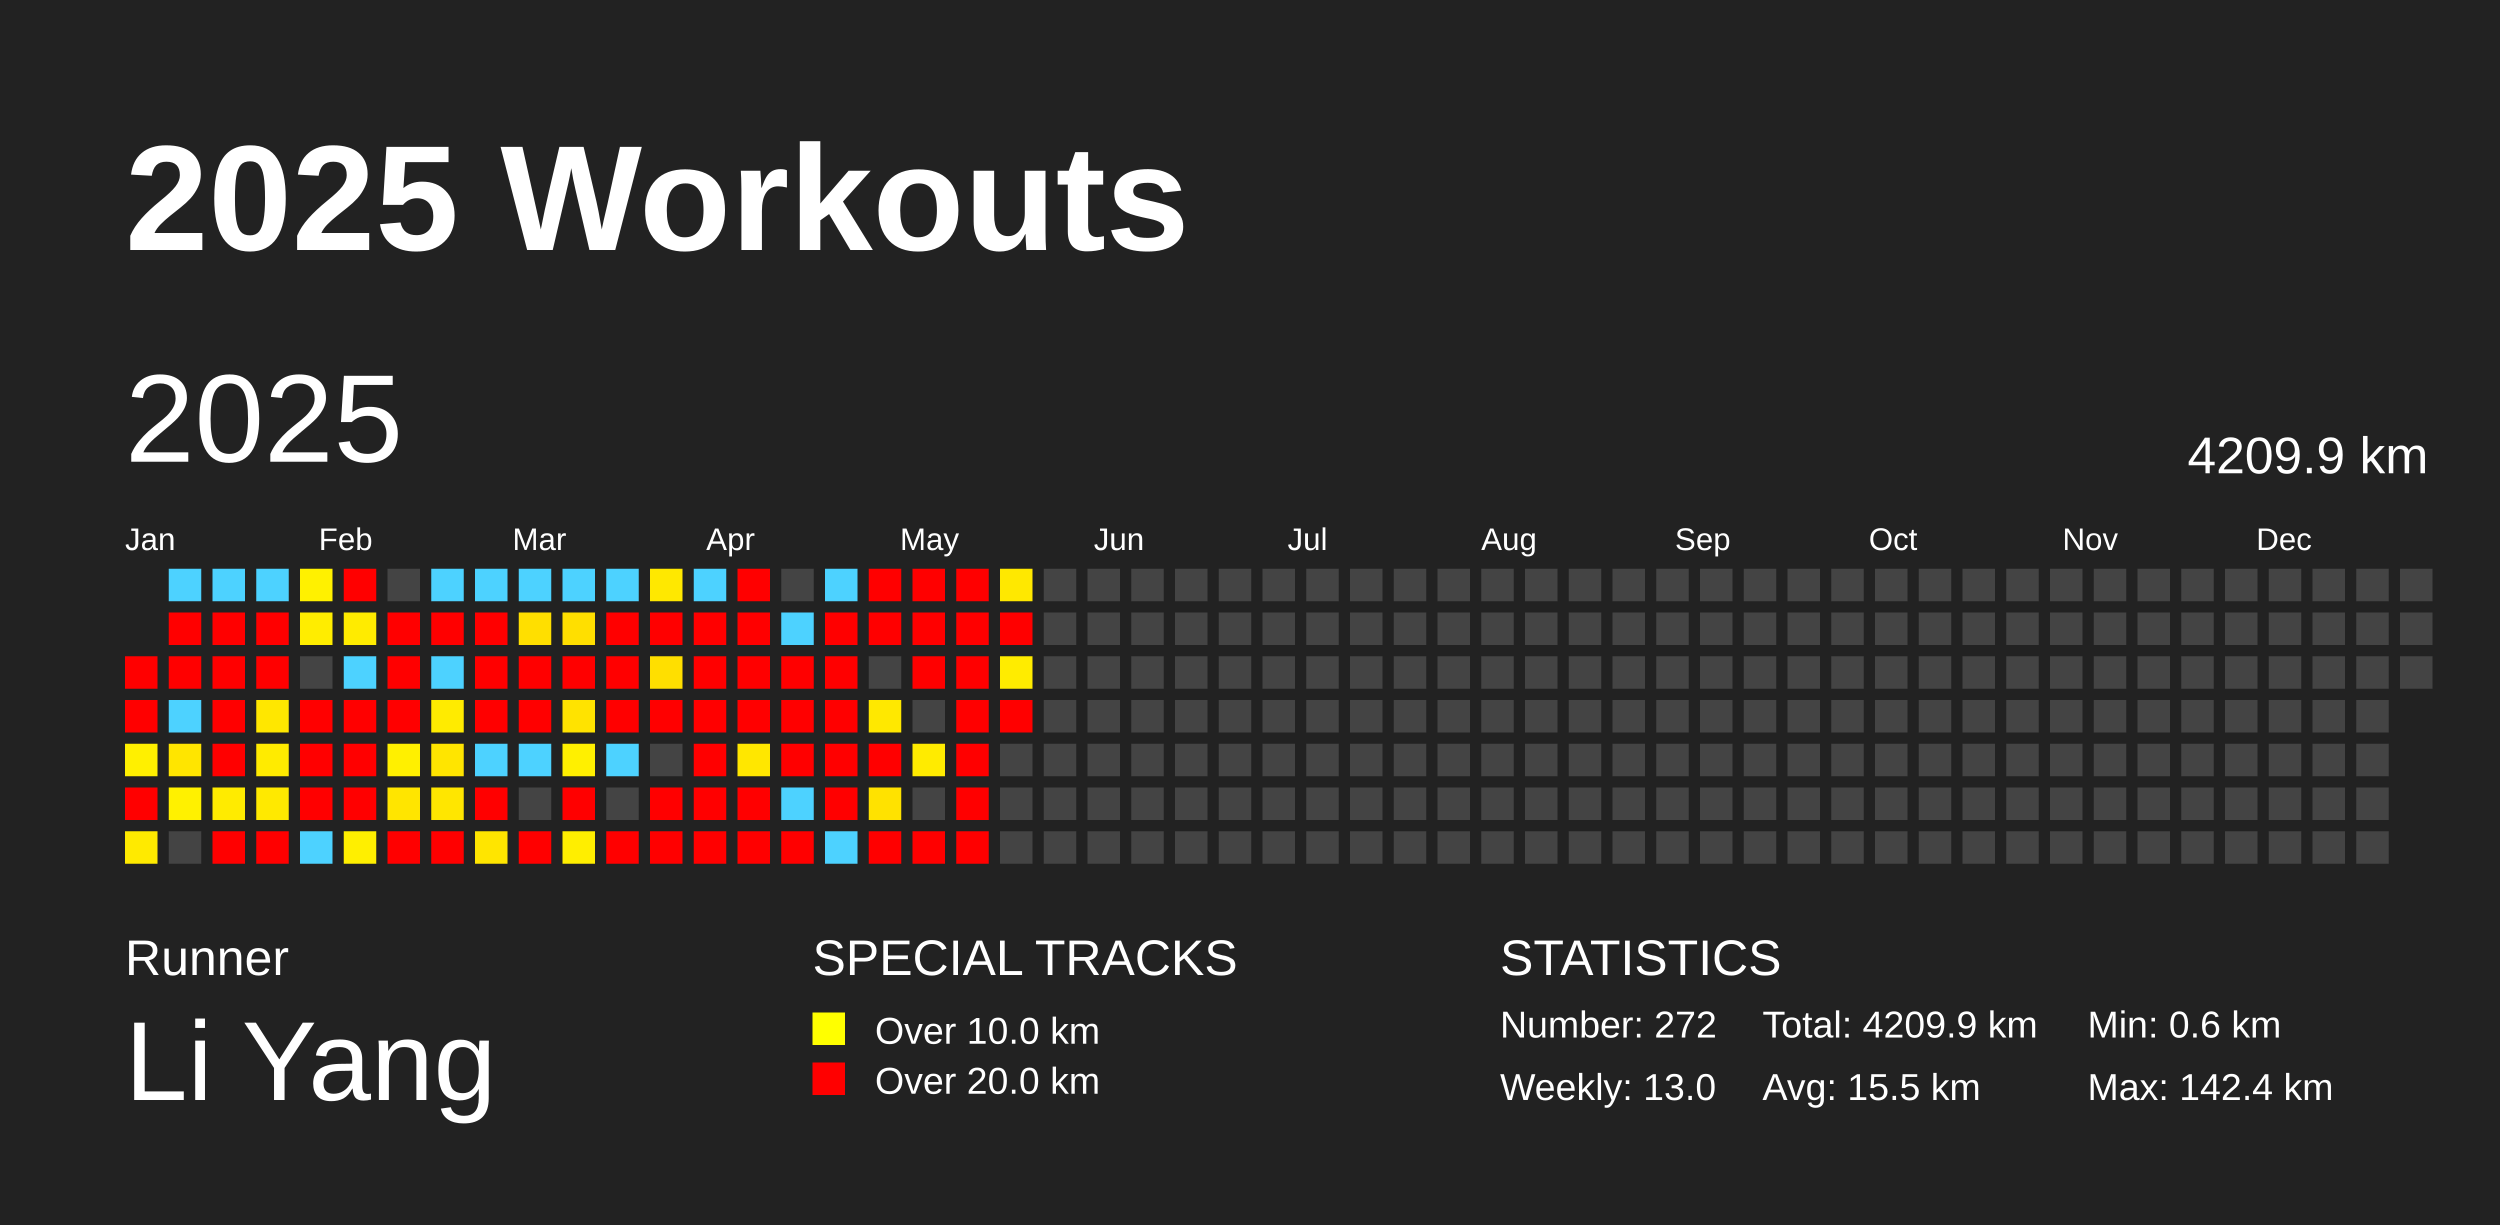
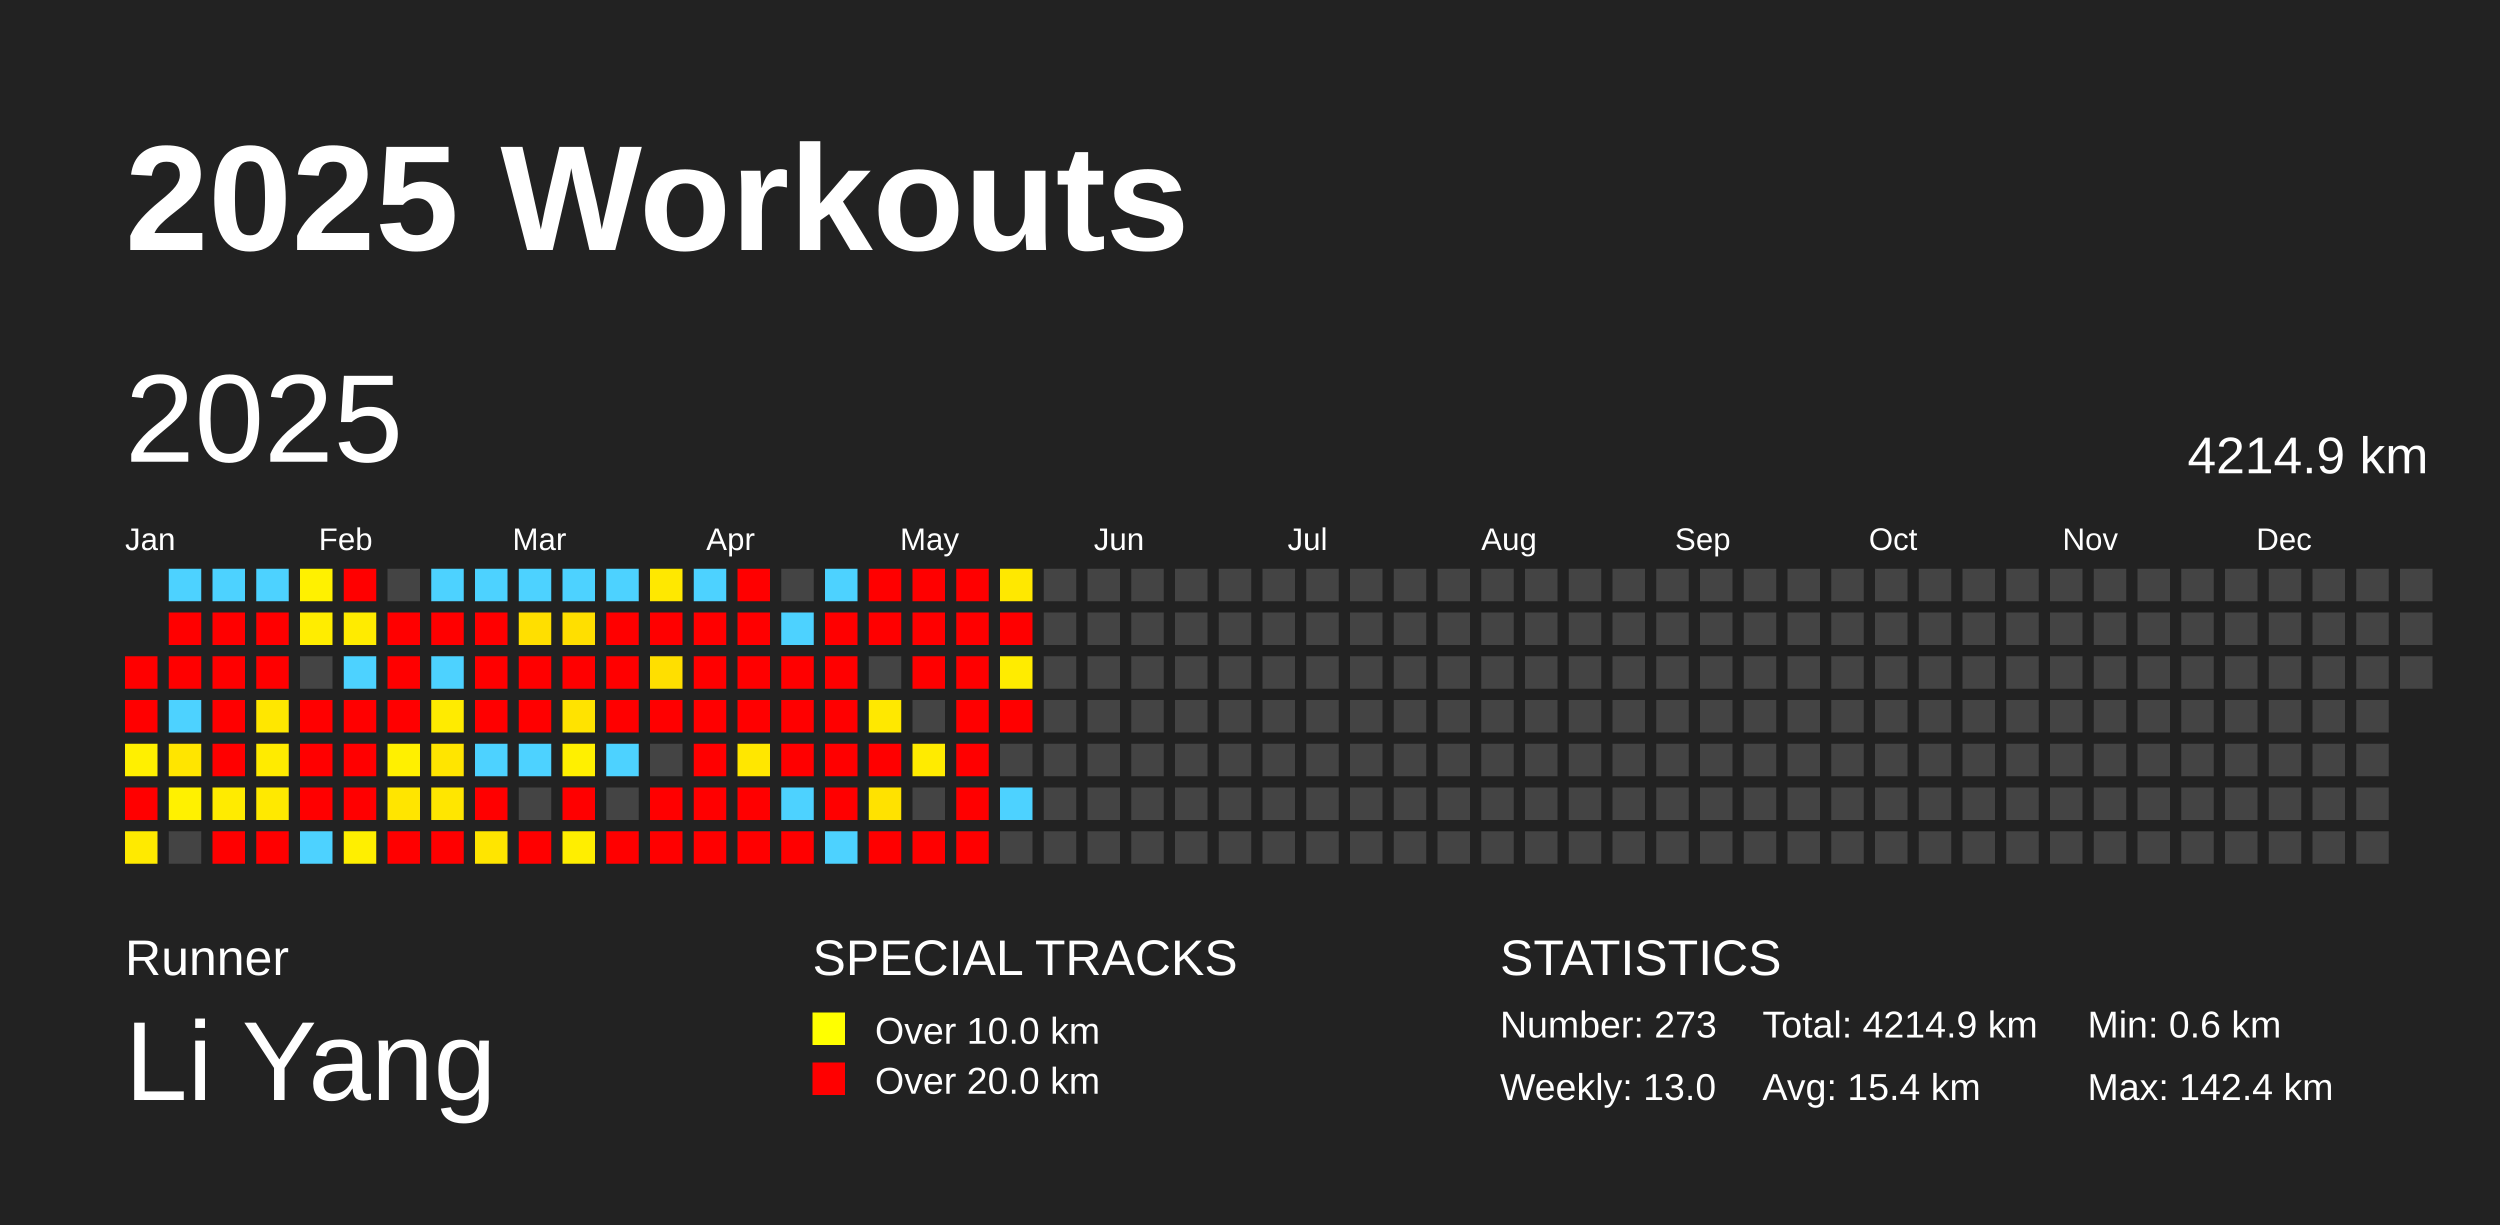
<svg xmlns="http://www.w3.org/2000/svg" baseProfile="full" height="98mm" version="1.1" viewBox="0,0,200,98" width="200mm">
  <defs />
  <rect fill="#222222" height="98" width="200" x="0" y="0" />
  <text fill="#FFFFFF" style="font-size:12px; font-family:Arial; font-weight:bold;" x="10" y="20">2025 Workouts</text>
  <text fill="#FFFFFF" style="font-size:4px; font-family:Arial" x="10" y="78">Runner</text>
  <text fill="#FFFFFF" style="font-size:9px; font-family:Arial" x="10" y="88">Li Yang</text>
  <text fill="#FFFFFF" style="font-size:4px; font-family:Arial" x="65" y="78">SPECIAL TRACKS</text>
  <rect fill="yellow" height="2.6" width="2.6" x="65" y="81" />
  <text fill="#FFFFFF" style="font-size:3px; font-family:Arial" x="70" y="83.5">Over 10.0 km</text>
  <rect fill="red" height="2.6" width="2.6" x="65" y="85" />
  <text fill="#FFFFFF" style="font-size:3px; font-family:Arial" x="70" y="87.5">Over 20.0 km</text>
  <text fill="#FFFFFF" style="font-size:4px; font-family:Arial" x="120" y="78">STATISTICS</text>
-   <text fill="#FFFFFF" style="font-size:3px; font-family:Arial" x="120" y="83">Number: 272</text>
+   <text fill="#FFFFFF" style="font-size:3px; font-family:Arial" x="120" y="83">Number: 273</text>
  <text fill="#FFFFFF" style="font-size:3px; font-family:Arial" x="120" y="88">Weekly: 13.0</text>
-   <text fill="#FFFFFF" style="font-size:3px; font-family:Arial" x="141" y="83">Total: 4209.9 km</text>
-   <text fill="#FFFFFF" style="font-size:3px; font-family:Arial" x="141" y="88">Avg: 15.5 km</text>
+   <text fill="#FFFFFF" style="font-size:3px; font-family:Arial" x="141" y="83">Total: 4214.9 km</text>
+   <text fill="#FFFFFF" style="font-size:3px; font-family:Arial" x="141" y="88">Avg: 15.4 km</text>
  <text fill="#FFFFFF" style="font-size:3px; font-family:Arial" x="167" y="83">Min: 0.6 km</text>
  <text fill="#FFFFFF" style="font-size:3px; font-family:Arial" x="167" y="88">Max: 142.4 km</text>
  <text dominant-baseline="hanging" fill="#FFFFFF" style="font-size:10.0px; font-family:Arial;" x="10" y="30">2025</text>
-   <text dominant-baseline="hanging" fill="#FFFFFF" style="font-size:4.125px; font-family:Arial;" x="175" y="35">4209.9 km</text>
+   <text dominant-baseline="hanging" fill="#FFFFFF" style="font-size:4.125px; font-family:Arial;" x="175" y="35">4214.9 km</text>
  <text fill="#FFFFFF" style="font-size:2.5px; font-family:Arial" x="10.0" y="44">Jan</text>
  <text fill="#FFFFFF" style="font-size:2.5px; font-family:Arial" x="25.5" y="44">Feb</text>
  <text fill="#FFFFFF" style="font-size:2.5px; font-family:Arial" x="41.0" y="44">Mar</text>
  <text fill="#FFFFFF" style="font-size:2.5px; font-family:Arial" x="56.5" y="44">Apr</text>
  <text fill="#FFFFFF" style="font-size:2.5px; font-family:Arial" x="72.0" y="44">May</text>
  <text fill="#FFFFFF" style="font-size:2.5px; font-family:Arial" x="87.5" y="44">Jun</text>
  <text fill="#FFFFFF" style="font-size:2.5px; font-family:Arial" x="103.0" y="44">Jul</text>
  <text fill="#FFFFFF" style="font-size:2.5px; font-family:Arial" x="118.5" y="44">Aug</text>
  <text fill="#FFFFFF" style="font-size:2.5px; font-family:Arial" x="134.0" y="44">Sep</text>
  <text fill="#FFFFFF" style="font-size:2.5px; font-family:Arial" x="149.5" y="44">Oct</text>
  <text fill="#FFFFFF" style="font-size:2.5px; font-family:Arial" x="165.0" y="44">Nov</text>
  <text fill="#FFFFFF" style="font-size:2.5px; font-family:Arial" x="180.5" y="44">Dec</text>
  <rect fill="red" height="2.6" width="2.6" x="10.0" y="52.5" />
  <rect fill="red" height="2.6" width="2.6" x="10.0" y="56.0" />
  <rect fill="#fff000" height="2.6" width="2.6" x="10.0" y="59.5" />
  <rect fill="red" height="2.6" width="2.6" x="10.0" y="63.0" />
  <rect fill="#ffea00" height="2.6" width="2.6" x="10.0" y="66.5" />
  <rect fill="#4dd2ff" height="2.6" width="2.6" x="13.5" y="45.5" />
  <rect fill="red" height="2.6" width="2.6" x="13.5" y="49.0" />
  <rect fill="red" height="2.6" width="2.6" x="13.5" y="52.5" />
  <rect fill="#4dd2ff" height="2.6" width="2.6" x="13.5" y="56.0" />
  <rect fill="#ffe500" height="2.6" width="2.6" x="13.5" y="59.5" />
  <rect fill="#fff100" height="2.6" width="2.6" x="13.5" y="63.0" />
  <rect fill="#444444" height="2.6" width="2.6" x="13.5" y="66.5" />
  <rect fill="#4dd2ff" height="2.6" width="2.6" x="17.0" y="45.5" />
  <rect fill="red" height="2.6" width="2.6" x="17.0" y="49.0" />
  <rect fill="red" height="2.6" width="2.6" x="17.0" y="52.5" />
  <rect fill="red" height="2.6" width="2.6" x="17.0" y="56.0" />
  <rect fill="red" height="2.6" width="2.6" x="17.0" y="59.5" />
  <rect fill="#ffeb00" height="2.6" width="2.6" x="17.0" y="63.0" />
  <rect fill="red" height="2.6" width="2.6" x="17.0" y="66.5" />
  <rect fill="#4dd2ff" height="2.6" width="2.6" x="20.5" y="45.5" />
  <rect fill="red" height="2.6" width="2.6" x="20.5" y="49.0" />
  <rect fill="red" height="2.6" width="2.6" x="20.5" y="52.5" />
  <rect fill="#ffe700" height="2.6" width="2.6" x="20.5" y="56.0" />
  <rect fill="#ffeb00" height="2.6" width="2.6" x="20.5" y="59.5" />
  <rect fill="#ffe900" height="2.6" width="2.6" x="20.5" y="63.0" />
  <rect fill="red" height="2.6" width="2.6" x="20.5" y="66.5" />
  <rect fill="#fff100" height="2.6" width="2.6" x="24.0" y="45.5" />
  <rect fill="#ffed00" height="2.6" width="2.6" x="24.0" y="49.0" />
  <rect fill="#444444" height="2.6" width="2.6" x="24.0" y="52.5" />
  <rect fill="red" height="2.6" width="2.6" x="24.0" y="56.0" />
  <rect fill="red" height="2.6" width="2.6" x="24.0" y="59.5" />
  <rect fill="red" height="2.6" width="2.6" x="24.0" y="63.0" />
  <rect fill="#4dd2ff" height="2.6" width="2.6" x="24.0" y="66.5" />
  <rect fill="red" height="2.6" width="2.6" x="27.5" y="45.5" />
  <rect fill="#ffeb00" height="2.6" width="2.6" x="27.5" y="49.0" />
  <rect fill="#4dd2ff" height="2.6" width="2.6" x="27.5" y="52.5" />
  <rect fill="red" height="2.6" width="2.6" x="27.5" y="56.0" />
  <rect fill="red" height="2.6" width="2.6" x="27.5" y="59.5" />
  <rect fill="red" height="2.6" width="2.6" x="27.5" y="63.0" />
  <rect fill="#ffef00" height="2.6" width="2.6" x="27.5" y="66.5" />
  <rect fill="#444444" height="2.6" width="2.6" x="31.0" y="45.5" />
  <rect fill="red" height="2.6" width="2.6" x="31.0" y="49.0" />
  <rect fill="red" height="2.6" width="2.6" x="31.0" y="52.5" />
  <rect fill="red" height="2.6" width="2.6" x="31.0" y="56.0" />
  <rect fill="#fff000" height="2.6" width="2.6" x="31.0" y="59.5" />
  <rect fill="#ffe500" height="2.6" width="2.6" x="31.0" y="63.0" />
  <rect fill="red" height="2.6" width="2.6" x="31.0" y="66.5" />
  <rect fill="#4dd2ff" height="2.6" width="2.6" x="34.5" y="45.5" />
  <rect fill="red" height="2.6" width="2.6" x="34.5" y="49.0" />
  <rect fill="#4dd2ff" height="2.6" width="2.6" x="34.5" y="52.5" />
  <rect fill="#ffeb00" height="2.6" width="2.6" x="34.5" y="56.0" />
  <rect fill="#ffe500" height="2.6" width="2.6" x="34.5" y="59.5" />
  <rect fill="#ffe600" height="2.6" width="2.6" x="34.5" y="63.0" />
  <rect fill="red" height="2.6" width="2.6" x="34.5" y="66.5" />
  <rect fill="#4dd2ff" height="2.6" width="2.6" x="38.0" y="45.5" />
  <rect fill="red" height="2.6" width="2.6" x="38.0" y="49.0" />
  <rect fill="red" height="2.6" width="2.6" x="38.0" y="52.5" />
  <rect fill="red" height="2.6" width="2.6" x="38.0" y="56.0" />
  <rect fill="#4dd2ff" height="2.6" width="2.6" x="38.0" y="59.5" />
  <rect fill="red" height="2.6" width="2.6" x="38.0" y="63.0" />
  <rect fill="#ffe500" height="2.6" width="2.6" x="38.0" y="66.5" />
  <rect fill="#4dd2ff" height="2.6" width="2.6" x="41.5" y="45.5" />
  <rect fill="#ffdf00" height="2.6" width="2.6" x="41.5" y="49.0" />
  <rect fill="red" height="2.6" width="2.6" x="41.5" y="52.5" />
  <rect fill="red" height="2.6" width="2.6" x="41.5" y="56.0" />
  <rect fill="#4dd2ff" height="2.6" width="2.6" x="41.5" y="59.5" />
  <rect fill="#444444" height="2.6" width="2.6" x="41.5" y="63.0" />
  <rect fill="red" height="2.6" width="2.6" x="41.5" y="66.5" />
  <rect fill="#4dd2ff" height="2.6" width="2.6" x="45.0" y="45.5" />
  <rect fill="#ffdf00" height="2.6" width="2.6" x="45.0" y="49.0" />
  <rect fill="red" height="2.6" width="2.6" x="45.0" y="52.5" />
  <rect fill="#ffe300" height="2.6" width="2.6" x="45.0" y="56.0" />
  <rect fill="#fff000" height="2.6" width="2.6" x="45.0" y="59.5" />
  <rect fill="red" height="2.6" width="2.6" x="45.0" y="63.0" />
  <rect fill="#ffee00" height="2.6" width="2.6" x="45.0" y="66.5" />
  <rect fill="#4dd2ff" height="2.6" width="2.6" x="48.5" y="45.5" />
  <rect fill="red" height="2.6" width="2.6" x="48.5" y="49.0" />
  <rect fill="red" height="2.6" width="2.6" x="48.5" y="52.5" />
  <rect fill="red" height="2.6" width="2.6" x="48.5" y="56.0" />
  <rect fill="#4dd2ff" height="2.6" width="2.6" x="48.5" y="59.5" />
  <rect fill="#444444" height="2.6" width="2.6" x="48.5" y="63.0" />
  <rect fill="red" height="2.6" width="2.6" x="48.5" y="66.5" />
  <rect fill="#ffe800" height="2.6" width="2.6" x="52.0" y="45.5" />
  <rect fill="red" height="2.6" width="2.6" x="52.0" y="49.0" />
  <rect fill="#ffdf00" height="2.6" width="2.6" x="52.0" y="52.5" />
  <rect fill="red" height="2.6" width="2.6" x="52.0" y="56.0" />
  <rect fill="#444444" height="2.6" width="2.6" x="52.0" y="59.5" />
  <rect fill="red" height="2.6" width="2.6" x="52.0" y="63.0" />
  <rect fill="red" height="2.6" width="2.6" x="52.0" y="66.5" />
  <rect fill="#4dd2ff" height="2.6" width="2.6" x="55.5" y="45.5" />
  <rect fill="red" height="2.6" width="2.6" x="55.5" y="49.0" />
  <rect fill="red" height="2.6" width="2.6" x="55.5" y="52.5" />
  <rect fill="red" height="2.6" width="2.6" x="55.5" y="56.0" />
  <rect fill="red" height="2.6" width="2.6" x="55.5" y="59.5" />
  <rect fill="red" height="2.6" width="2.6" x="55.5" y="63.0" />
  <rect fill="red" height="2.6" width="2.6" x="55.5" y="66.5" />
  <rect fill="red" height="2.6" width="2.6" x="59.0" y="45.5" />
  <rect fill="red" height="2.6" width="2.6" x="59.0" y="49.0" />
  <rect fill="red" height="2.6" width="2.6" x="59.0" y="52.5" />
  <rect fill="red" height="2.6" width="2.6" x="59.0" y="56.0" />
  <rect fill="#ffe700" height="2.6" width="2.6" x="59.0" y="59.5" />
  <rect fill="red" height="2.6" width="2.6" x="59.0" y="63.0" />
  <rect fill="red" height="2.6" width="2.6" x="59.0" y="66.5" />
  <rect fill="#444444" height="2.6" width="2.6" x="62.5" y="45.5" />
  <rect fill="#4dd2ff" height="2.6" width="2.6" x="62.5" y="49.0" />
  <rect fill="red" height="2.6" width="2.6" x="62.5" y="52.5" />
  <rect fill="red" height="2.6" width="2.6" x="62.5" y="56.0" />
  <rect fill="red" height="2.6" width="2.6" x="62.5" y="59.5" />
  <rect fill="#4dd2ff" height="2.6" width="2.6" x="62.5" y="63.0" />
  <rect fill="red" height="2.6" width="2.6" x="62.5" y="66.5" />
  <rect fill="#4dd2ff" height="2.6" width="2.6" x="66.0" y="45.5" />
  <rect fill="red" height="2.6" width="2.6" x="66.0" y="49.0" />
  <rect fill="red" height="2.6" width="2.6" x="66.0" y="52.5" />
  <rect fill="red" height="2.6" width="2.6" x="66.0" y="56.0" />
  <rect fill="red" height="2.6" width="2.6" x="66.0" y="59.5" />
  <rect fill="red" height="2.6" width="2.6" x="66.0" y="63.0" />
  <rect fill="#4dd2ff" height="2.6" width="2.6" x="66.0" y="66.5" />
  <rect fill="red" height="2.6" width="2.6" x="69.5" y="45.5" />
  <rect fill="red" height="2.6" width="2.6" x="69.5" y="49.0" />
  <rect fill="#444444" height="2.6" width="2.6" x="69.5" y="52.5" />
  <rect fill="#ffe800" height="2.6" width="2.6" x="69.5" y="56.0" />
  <rect fill="red" height="2.6" width="2.6" x="69.5" y="59.5" />
  <rect fill="#ffe200" height="2.6" width="2.6" x="69.5" y="63.0" />
  <rect fill="red" height="2.6" width="2.6" x="69.5" y="66.5" />
  <rect fill="red" height="2.6" width="2.6" x="73.0" y="45.5" />
  <rect fill="red" height="2.6" width="2.6" x="73.0" y="49.0" />
  <rect fill="red" height="2.6" width="2.6" x="73.0" y="52.5" />
  <rect fill="#444444" height="2.6" width="2.6" x="73.0" y="56.0" />
  <rect fill="#ffeb00" height="2.6" width="2.6" x="73.0" y="59.5" />
  <rect fill="#444444" height="2.6" width="2.6" x="73.0" y="63.0" />
  <rect fill="red" height="2.6" width="2.6" x="73.0" y="66.5" />
  <rect fill="red" height="2.6" width="2.6" x="76.5" y="45.5" />
  <rect fill="red" height="2.6" width="2.6" x="76.5" y="49.0" />
  <rect fill="red" height="2.6" width="2.6" x="76.5" y="52.5" />
  <rect fill="red" height="2.6" width="2.6" x="76.5" y="56.0" />
  <rect fill="red" height="2.6" width="2.6" x="76.5" y="59.5" />
  <rect fill="red" height="2.6" width="2.6" x="76.5" y="63.0" />
  <rect fill="red" height="2.6" width="2.6" x="76.5" y="66.5" />
  <rect fill="#ffe800" height="2.6" width="2.6" x="80.0" y="45.5" />
  <rect fill="red" height="2.6" width="2.6" x="80.0" y="49.0" />
  <rect fill="#ffec00" height="2.6" width="2.6" x="80.0" y="52.5" />
  <rect fill="red" height="2.6" width="2.6" x="80.0" y="56.0" />
  <rect fill="#444444" height="2.6" width="2.6" x="80.0" y="59.5" />
-   <rect fill="#444444" height="2.6" width="2.6" x="80.0" y="63.0" />
+   <rect fill="#4dd2ff" height="2.6" width="2.6" x="80.0" y="63.0" />
  <rect fill="#444444" height="2.6" width="2.6" x="80.0" y="66.5" />
  <rect fill="#444444" height="2.6" width="2.6" x="83.5" y="45.5" />
  <rect fill="#444444" height="2.6" width="2.6" x="83.5" y="49.0" />
  <rect fill="#444444" height="2.6" width="2.6" x="83.5" y="52.5" />
  <rect fill="#444444" height="2.6" width="2.6" x="83.5" y="56.0" />
  <rect fill="#444444" height="2.6" width="2.6" x="83.5" y="59.5" />
  <rect fill="#444444" height="2.6" width="2.6" x="83.5" y="63.0" />
  <rect fill="#444444" height="2.6" width="2.6" x="83.5" y="66.5" />
  <rect fill="#444444" height="2.6" width="2.6" x="87.0" y="45.5" />
  <rect fill="#444444" height="2.6" width="2.6" x="87.0" y="49.0" />
  <rect fill="#444444" height="2.6" width="2.6" x="87.0" y="52.5" />
  <rect fill="#444444" height="2.6" width="2.6" x="87.0" y="56.0" />
  <rect fill="#444444" height="2.6" width="2.6" x="87.0" y="59.5" />
  <rect fill="#444444" height="2.6" width="2.6" x="87.0" y="63.0" />
  <rect fill="#444444" height="2.6" width="2.6" x="87.0" y="66.5" />
  <rect fill="#444444" height="2.6" width="2.6" x="90.5" y="45.5" />
  <rect fill="#444444" height="2.6" width="2.6" x="90.5" y="49.0" />
  <rect fill="#444444" height="2.6" width="2.6" x="90.5" y="52.5" />
  <rect fill="#444444" height="2.6" width="2.6" x="90.5" y="56.0" />
  <rect fill="#444444" height="2.6" width="2.6" x="90.5" y="59.5" />
  <rect fill="#444444" height="2.6" width="2.6" x="90.5" y="63.0" />
  <rect fill="#444444" height="2.6" width="2.6" x="90.5" y="66.5" />
  <rect fill="#444444" height="2.6" width="2.6" x="94.0" y="45.5" />
  <rect fill="#444444" height="2.6" width="2.6" x="94.0" y="49.0" />
  <rect fill="#444444" height="2.6" width="2.6" x="94.0" y="52.5" />
  <rect fill="#444444" height="2.6" width="2.6" x="94.0" y="56.0" />
  <rect fill="#444444" height="2.6" width="2.6" x="94.0" y="59.5" />
  <rect fill="#444444" height="2.6" width="2.6" x="94.0" y="63.0" />
  <rect fill="#444444" height="2.6" width="2.6" x="94.0" y="66.5" />
  <rect fill="#444444" height="2.6" width="2.6" x="97.5" y="45.5" />
  <rect fill="#444444" height="2.6" width="2.6" x="97.5" y="49.0" />
  <rect fill="#444444" height="2.6" width="2.6" x="97.5" y="52.5" />
  <rect fill="#444444" height="2.6" width="2.6" x="97.5" y="56.0" />
  <rect fill="#444444" height="2.6" width="2.6" x="97.5" y="59.5" />
  <rect fill="#444444" height="2.6" width="2.6" x="97.5" y="63.0" />
  <rect fill="#444444" height="2.6" width="2.6" x="97.5" y="66.5" />
  <rect fill="#444444" height="2.6" width="2.6" x="101.0" y="45.5" />
  <rect fill="#444444" height="2.6" width="2.6" x="101.0" y="49.0" />
  <rect fill="#444444" height="2.6" width="2.6" x="101.0" y="52.5" />
  <rect fill="#444444" height="2.6" width="2.6" x="101.0" y="56.0" />
  <rect fill="#444444" height="2.6" width="2.6" x="101.0" y="59.5" />
  <rect fill="#444444" height="2.6" width="2.6" x="101.0" y="63.0" />
  <rect fill="#444444" height="2.6" width="2.6" x="101.0" y="66.5" />
  <rect fill="#444444" height="2.6" width="2.6" x="104.5" y="45.5" />
  <rect fill="#444444" height="2.6" width="2.6" x="104.5" y="49.0" />
  <rect fill="#444444" height="2.6" width="2.6" x="104.5" y="52.5" />
  <rect fill="#444444" height="2.6" width="2.6" x="104.5" y="56.0" />
  <rect fill="#444444" height="2.6" width="2.6" x="104.5" y="59.5" />
  <rect fill="#444444" height="2.6" width="2.6" x="104.5" y="63.0" />
  <rect fill="#444444" height="2.6" width="2.6" x="104.5" y="66.5" />
  <rect fill="#444444" height="2.6" width="2.6" x="108.0" y="45.5" />
  <rect fill="#444444" height="2.6" width="2.6" x="108.0" y="49.0" />
  <rect fill="#444444" height="2.6" width="2.6" x="108.0" y="52.5" />
  <rect fill="#444444" height="2.6" width="2.6" x="108.0" y="56.0" />
  <rect fill="#444444" height="2.6" width="2.6" x="108.0" y="59.5" />
  <rect fill="#444444" height="2.6" width="2.6" x="108.0" y="63.0" />
  <rect fill="#444444" height="2.6" width="2.6" x="108.0" y="66.5" />
  <rect fill="#444444" height="2.6" width="2.6" x="111.5" y="45.5" />
  <rect fill="#444444" height="2.6" width="2.6" x="111.5" y="49.0" />
  <rect fill="#444444" height="2.6" width="2.6" x="111.5" y="52.5" />
  <rect fill="#444444" height="2.6" width="2.6" x="111.5" y="56.0" />
  <rect fill="#444444" height="2.6" width="2.6" x="111.5" y="59.5" />
  <rect fill="#444444" height="2.6" width="2.6" x="111.5" y="63.0" />
  <rect fill="#444444" height="2.6" width="2.6" x="111.5" y="66.5" />
  <rect fill="#444444" height="2.6" width="2.6" x="115.0" y="45.5" />
  <rect fill="#444444" height="2.6" width="2.6" x="115.0" y="49.0" />
  <rect fill="#444444" height="2.6" width="2.6" x="115.0" y="52.5" />
  <rect fill="#444444" height="2.6" width="2.6" x="115.0" y="56.0" />
  <rect fill="#444444" height="2.6" width="2.6" x="115.0" y="59.5" />
  <rect fill="#444444" height="2.6" width="2.6" x="115.0" y="63.0" />
  <rect fill="#444444" height="2.6" width="2.6" x="115.0" y="66.5" />
  <rect fill="#444444" height="2.6" width="2.6" x="118.5" y="45.5" />
  <rect fill="#444444" height="2.6" width="2.6" x="118.5" y="49.0" />
  <rect fill="#444444" height="2.6" width="2.6" x="118.5" y="52.5" />
  <rect fill="#444444" height="2.6" width="2.6" x="118.5" y="56.0" />
  <rect fill="#444444" height="2.6" width="2.6" x="118.5" y="59.5" />
  <rect fill="#444444" height="2.6" width="2.6" x="118.5" y="63.0" />
  <rect fill="#444444" height="2.6" width="2.6" x="118.5" y="66.5" />
  <rect fill="#444444" height="2.6" width="2.6" x="122.0" y="45.5" />
  <rect fill="#444444" height="2.6" width="2.6" x="122.0" y="49.0" />
  <rect fill="#444444" height="2.6" width="2.6" x="122.0" y="52.5" />
  <rect fill="#444444" height="2.6" width="2.6" x="122.0" y="56.0" />
  <rect fill="#444444" height="2.6" width="2.6" x="122.0" y="59.5" />
  <rect fill="#444444" height="2.6" width="2.6" x="122.0" y="63.0" />
  <rect fill="#444444" height="2.6" width="2.6" x="122.0" y="66.5" />
  <rect fill="#444444" height="2.6" width="2.6" x="125.5" y="45.5" />
  <rect fill="#444444" height="2.6" width="2.6" x="125.5" y="49.0" />
  <rect fill="#444444" height="2.6" width="2.6" x="125.5" y="52.5" />
  <rect fill="#444444" height="2.6" width="2.6" x="125.5" y="56.0" />
  <rect fill="#444444" height="2.6" width="2.6" x="125.5" y="59.5" />
  <rect fill="#444444" height="2.6" width="2.6" x="125.5" y="63.0" />
  <rect fill="#444444" height="2.6" width="2.6" x="125.5" y="66.5" />
  <rect fill="#444444" height="2.6" width="2.6" x="129.0" y="45.5" />
  <rect fill="#444444" height="2.6" width="2.6" x="129.0" y="49.0" />
  <rect fill="#444444" height="2.6" width="2.6" x="129.0" y="52.5" />
  <rect fill="#444444" height="2.6" width="2.6" x="129.0" y="56.0" />
  <rect fill="#444444" height="2.6" width="2.6" x="129.0" y="59.5" />
  <rect fill="#444444" height="2.6" width="2.6" x="129.0" y="63.0" />
  <rect fill="#444444" height="2.6" width="2.6" x="129.0" y="66.5" />
  <rect fill="#444444" height="2.6" width="2.6" x="132.5" y="45.5" />
  <rect fill="#444444" height="2.6" width="2.6" x="132.5" y="49.0" />
  <rect fill="#444444" height="2.6" width="2.6" x="132.5" y="52.5" />
  <rect fill="#444444" height="2.6" width="2.6" x="132.5" y="56.0" />
  <rect fill="#444444" height="2.6" width="2.6" x="132.5" y="59.5" />
  <rect fill="#444444" height="2.6" width="2.6" x="132.5" y="63.0" />
  <rect fill="#444444" height="2.6" width="2.6" x="132.5" y="66.5" />
  <rect fill="#444444" height="2.6" width="2.6" x="136.0" y="45.5" />
  <rect fill="#444444" height="2.6" width="2.6" x="136.0" y="49.0" />
  <rect fill="#444444" height="2.6" width="2.6" x="136.0" y="52.5" />
  <rect fill="#444444" height="2.6" width="2.6" x="136.0" y="56.0" />
  <rect fill="#444444" height="2.6" width="2.6" x="136.0" y="59.5" />
  <rect fill="#444444" height="2.6" width="2.6" x="136.0" y="63.0" />
  <rect fill="#444444" height="2.6" width="2.6" x="136.0" y="66.5" />
  <rect fill="#444444" height="2.6" width="2.6" x="139.5" y="45.5" />
  <rect fill="#444444" height="2.6" width="2.6" x="139.5" y="49.0" />
  <rect fill="#444444" height="2.6" width="2.6" x="139.5" y="52.5" />
  <rect fill="#444444" height="2.6" width="2.6" x="139.5" y="56.0" />
  <rect fill="#444444" height="2.6" width="2.6" x="139.5" y="59.5" />
  <rect fill="#444444" height="2.6" width="2.6" x="139.5" y="63.0" />
  <rect fill="#444444" height="2.6" width="2.6" x="139.5" y="66.5" />
  <rect fill="#444444" height="2.6" width="2.6" x="143.0" y="45.5" />
  <rect fill="#444444" height="2.6" width="2.6" x="143.0" y="49.0" />
  <rect fill="#444444" height="2.6" width="2.6" x="143.0" y="52.5" />
  <rect fill="#444444" height="2.6" width="2.6" x="143.0" y="56.0" />
  <rect fill="#444444" height="2.6" width="2.6" x="143.0" y="59.5" />
  <rect fill="#444444" height="2.6" width="2.6" x="143.0" y="63.0" />
  <rect fill="#444444" height="2.6" width="2.6" x="143.0" y="66.5" />
  <rect fill="#444444" height="2.6" width="2.6" x="146.5" y="45.5" />
  <rect fill="#444444" height="2.6" width="2.6" x="146.5" y="49.0" />
  <rect fill="#444444" height="2.6" width="2.6" x="146.5" y="52.5" />
  <rect fill="#444444" height="2.6" width="2.6" x="146.5" y="56.0" />
  <rect fill="#444444" height="2.6" width="2.6" x="146.5" y="59.5" />
  <rect fill="#444444" height="2.6" width="2.6" x="146.5" y="63.0" />
  <rect fill="#444444" height="2.6" width="2.6" x="146.5" y="66.5" />
  <rect fill="#444444" height="2.6" width="2.6" x="150.0" y="45.5" />
  <rect fill="#444444" height="2.6" width="2.6" x="150.0" y="49.0" />
  <rect fill="#444444" height="2.6" width="2.6" x="150.0" y="52.5" />
  <rect fill="#444444" height="2.6" width="2.6" x="150.0" y="56.0" />
  <rect fill="#444444" height="2.6" width="2.6" x="150.0" y="59.5" />
  <rect fill="#444444" height="2.6" width="2.6" x="150.0" y="63.0" />
  <rect fill="#444444" height="2.6" width="2.6" x="150.0" y="66.5" />
  <rect fill="#444444" height="2.6" width="2.6" x="153.5" y="45.5" />
  <rect fill="#444444" height="2.6" width="2.6" x="153.5" y="49.0" />
  <rect fill="#444444" height="2.6" width="2.6" x="153.5" y="52.5" />
  <rect fill="#444444" height="2.6" width="2.6" x="153.5" y="56.0" />
  <rect fill="#444444" height="2.6" width="2.6" x="153.5" y="59.5" />
  <rect fill="#444444" height="2.6" width="2.6" x="153.5" y="63.0" />
  <rect fill="#444444" height="2.6" width="2.6" x="153.5" y="66.5" />
  <rect fill="#444444" height="2.6" width="2.6" x="157.0" y="45.5" />
  <rect fill="#444444" height="2.6" width="2.6" x="157.0" y="49.0" />
  <rect fill="#444444" height="2.6" width="2.6" x="157.0" y="52.5" />
  <rect fill="#444444" height="2.6" width="2.6" x="157.0" y="56.0" />
  <rect fill="#444444" height="2.6" width="2.6" x="157.0" y="59.5" />
  <rect fill="#444444" height="2.6" width="2.6" x="157.0" y="63.0" />
  <rect fill="#444444" height="2.6" width="2.6" x="157.0" y="66.5" />
  <rect fill="#444444" height="2.6" width="2.6" x="160.5" y="45.5" />
  <rect fill="#444444" height="2.6" width="2.6" x="160.5" y="49.0" />
  <rect fill="#444444" height="2.6" width="2.6" x="160.5" y="52.5" />
  <rect fill="#444444" height="2.6" width="2.6" x="160.5" y="56.0" />
  <rect fill="#444444" height="2.6" width="2.6" x="160.5" y="59.5" />
  <rect fill="#444444" height="2.6" width="2.6" x="160.5" y="63.0" />
  <rect fill="#444444" height="2.6" width="2.6" x="160.5" y="66.5" />
  <rect fill="#444444" height="2.6" width="2.6" x="164.0" y="45.5" />
  <rect fill="#444444" height="2.6" width="2.6" x="164.0" y="49.0" />
  <rect fill="#444444" height="2.6" width="2.6" x="164.0" y="52.5" />
  <rect fill="#444444" height="2.6" width="2.6" x="164.0" y="56.0" />
  <rect fill="#444444" height="2.6" width="2.6" x="164.0" y="59.5" />
  <rect fill="#444444" height="2.6" width="2.6" x="164.0" y="63.0" />
  <rect fill="#444444" height="2.6" width="2.6" x="164.0" y="66.5" />
  <rect fill="#444444" height="2.6" width="2.6" x="167.5" y="45.5" />
  <rect fill="#444444" height="2.6" width="2.6" x="167.5" y="49.0" />
  <rect fill="#444444" height="2.6" width="2.6" x="167.5" y="52.5" />
  <rect fill="#444444" height="2.6" width="2.6" x="167.5" y="56.0" />
  <rect fill="#444444" height="2.6" width="2.6" x="167.5" y="59.5" />
  <rect fill="#444444" height="2.6" width="2.6" x="167.5" y="63.0" />
  <rect fill="#444444" height="2.6" width="2.6" x="167.5" y="66.5" />
  <rect fill="#444444" height="2.6" width="2.6" x="171.0" y="45.5" />
  <rect fill="#444444" height="2.6" width="2.6" x="171.0" y="49.0" />
  <rect fill="#444444" height="2.6" width="2.6" x="171.0" y="52.5" />
  <rect fill="#444444" height="2.6" width="2.6" x="171.0" y="56.0" />
  <rect fill="#444444" height="2.6" width="2.6" x="171.0" y="59.5" />
  <rect fill="#444444" height="2.6" width="2.6" x="171.0" y="63.0" />
  <rect fill="#444444" height="2.6" width="2.6" x="171.0" y="66.5" />
  <rect fill="#444444" height="2.6" width="2.6" x="174.5" y="45.5" />
  <rect fill="#444444" height="2.6" width="2.6" x="174.5" y="49.0" />
  <rect fill="#444444" height="2.6" width="2.6" x="174.5" y="52.5" />
  <rect fill="#444444" height="2.6" width="2.6" x="174.5" y="56.0" />
  <rect fill="#444444" height="2.6" width="2.6" x="174.5" y="59.5" />
  <rect fill="#444444" height="2.6" width="2.6" x="174.5" y="63.0" />
  <rect fill="#444444" height="2.6" width="2.6" x="174.5" y="66.5" />
  <rect fill="#444444" height="2.6" width="2.6" x="178.0" y="45.5" />
  <rect fill="#444444" height="2.6" width="2.6" x="178.0" y="49.0" />
  <rect fill="#444444" height="2.6" width="2.6" x="178.0" y="52.5" />
  <rect fill="#444444" height="2.6" width="2.6" x="178.0" y="56.0" />
  <rect fill="#444444" height="2.6" width="2.6" x="178.0" y="59.5" />
  <rect fill="#444444" height="2.6" width="2.6" x="178.0" y="63.0" />
  <rect fill="#444444" height="2.6" width="2.6" x="178.0" y="66.5" />
  <rect fill="#444444" height="2.6" width="2.6" x="181.5" y="45.5" />
  <rect fill="#444444" height="2.6" width="2.6" x="181.5" y="49.0" />
  <rect fill="#444444" height="2.6" width="2.6" x="181.5" y="52.5" />
  <rect fill="#444444" height="2.6" width="2.6" x="181.5" y="56.0" />
  <rect fill="#444444" height="2.6" width="2.6" x="181.5" y="59.5" />
  <rect fill="#444444" height="2.6" width="2.6" x="181.5" y="63.0" />
  <rect fill="#444444" height="2.6" width="2.6" x="181.5" y="66.5" />
  <rect fill="#444444" height="2.6" width="2.6" x="185.0" y="45.5" />
  <rect fill="#444444" height="2.6" width="2.6" x="185.0" y="49.0" />
  <rect fill="#444444" height="2.6" width="2.6" x="185.0" y="52.5" />
  <rect fill="#444444" height="2.6" width="2.6" x="185.0" y="56.0" />
  <rect fill="#444444" height="2.6" width="2.6" x="185.0" y="59.5" />
  <rect fill="#444444" height="2.6" width="2.6" x="185.0" y="63.0" />
  <rect fill="#444444" height="2.6" width="2.6" x="185.0" y="66.5" />
  <rect fill="#444444" height="2.6" width="2.6" x="188.5" y="45.5" />
  <rect fill="#444444" height="2.6" width="2.6" x="188.5" y="49.0" />
  <rect fill="#444444" height="2.6" width="2.6" x="188.5" y="52.5" />
  <rect fill="#444444" height="2.6" width="2.6" x="188.5" y="56.0" />
  <rect fill="#444444" height="2.6" width="2.6" x="188.5" y="59.5" />
  <rect fill="#444444" height="2.6" width="2.6" x="188.5" y="63.0" />
  <rect fill="#444444" height="2.6" width="2.6" x="188.5" y="66.5" />
  <rect fill="#444444" height="2.6" width="2.6" x="192.0" y="45.5" />
  <rect fill="#444444" height="2.6" width="2.6" x="192.0" y="49.0" />
  <rect fill="#444444" height="2.6" width="2.6" x="192.0" y="52.5" />
</svg>
